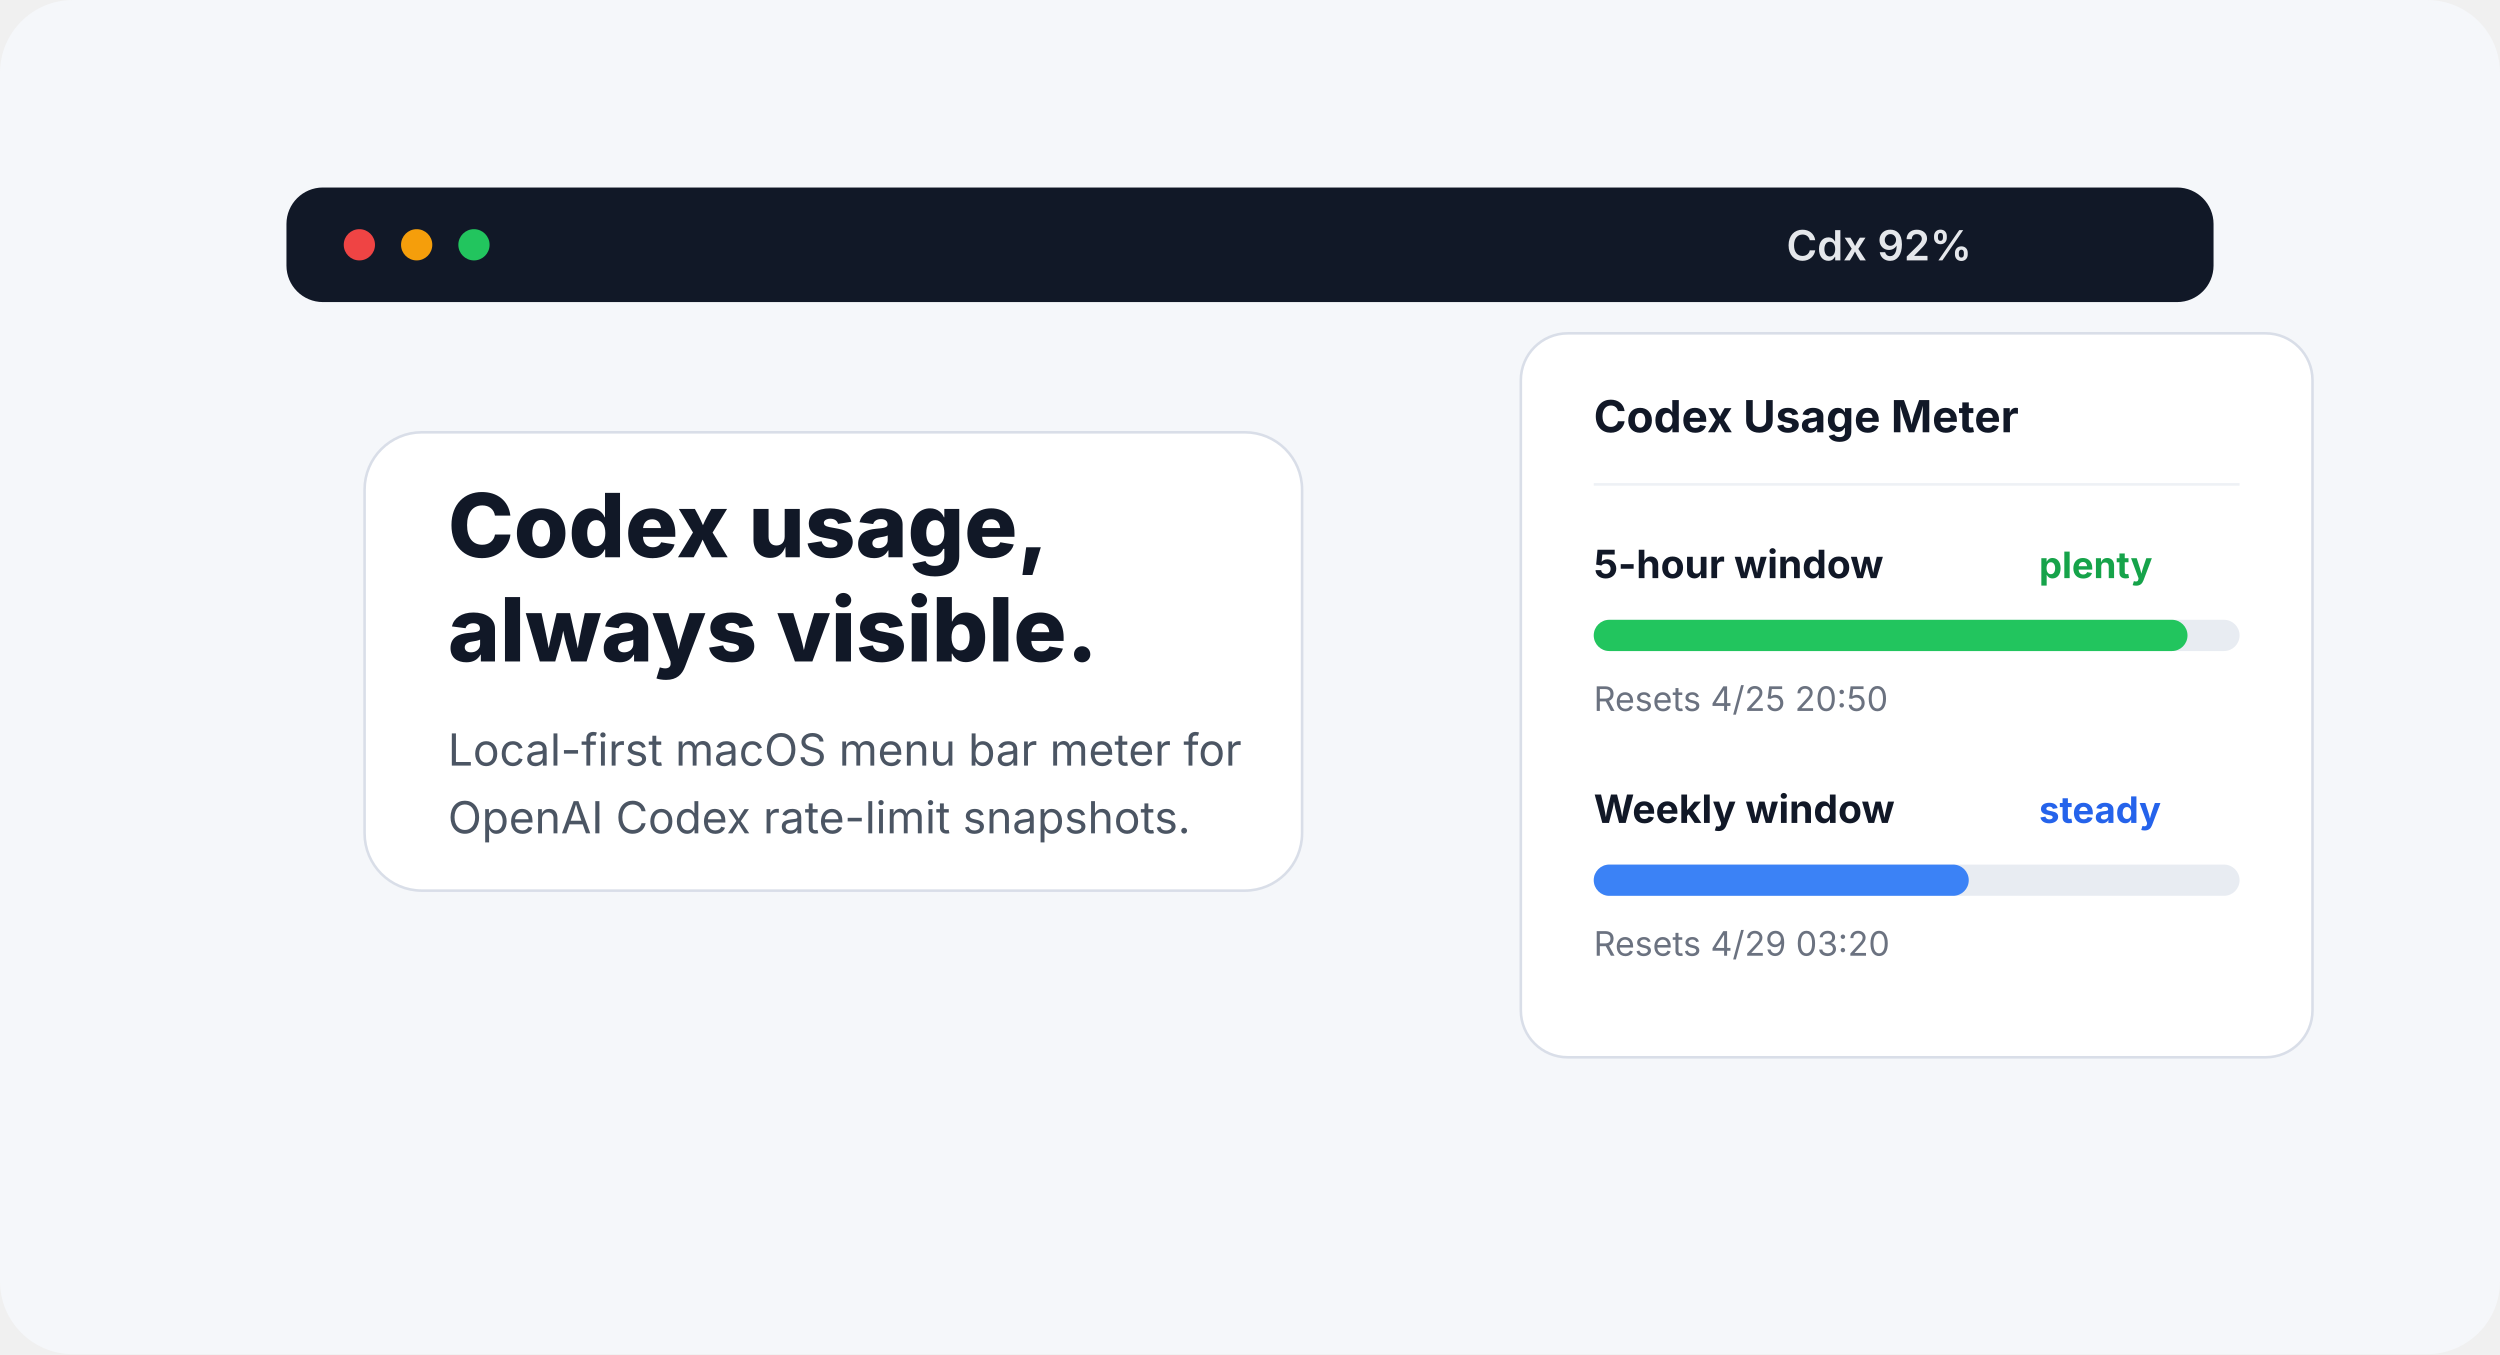
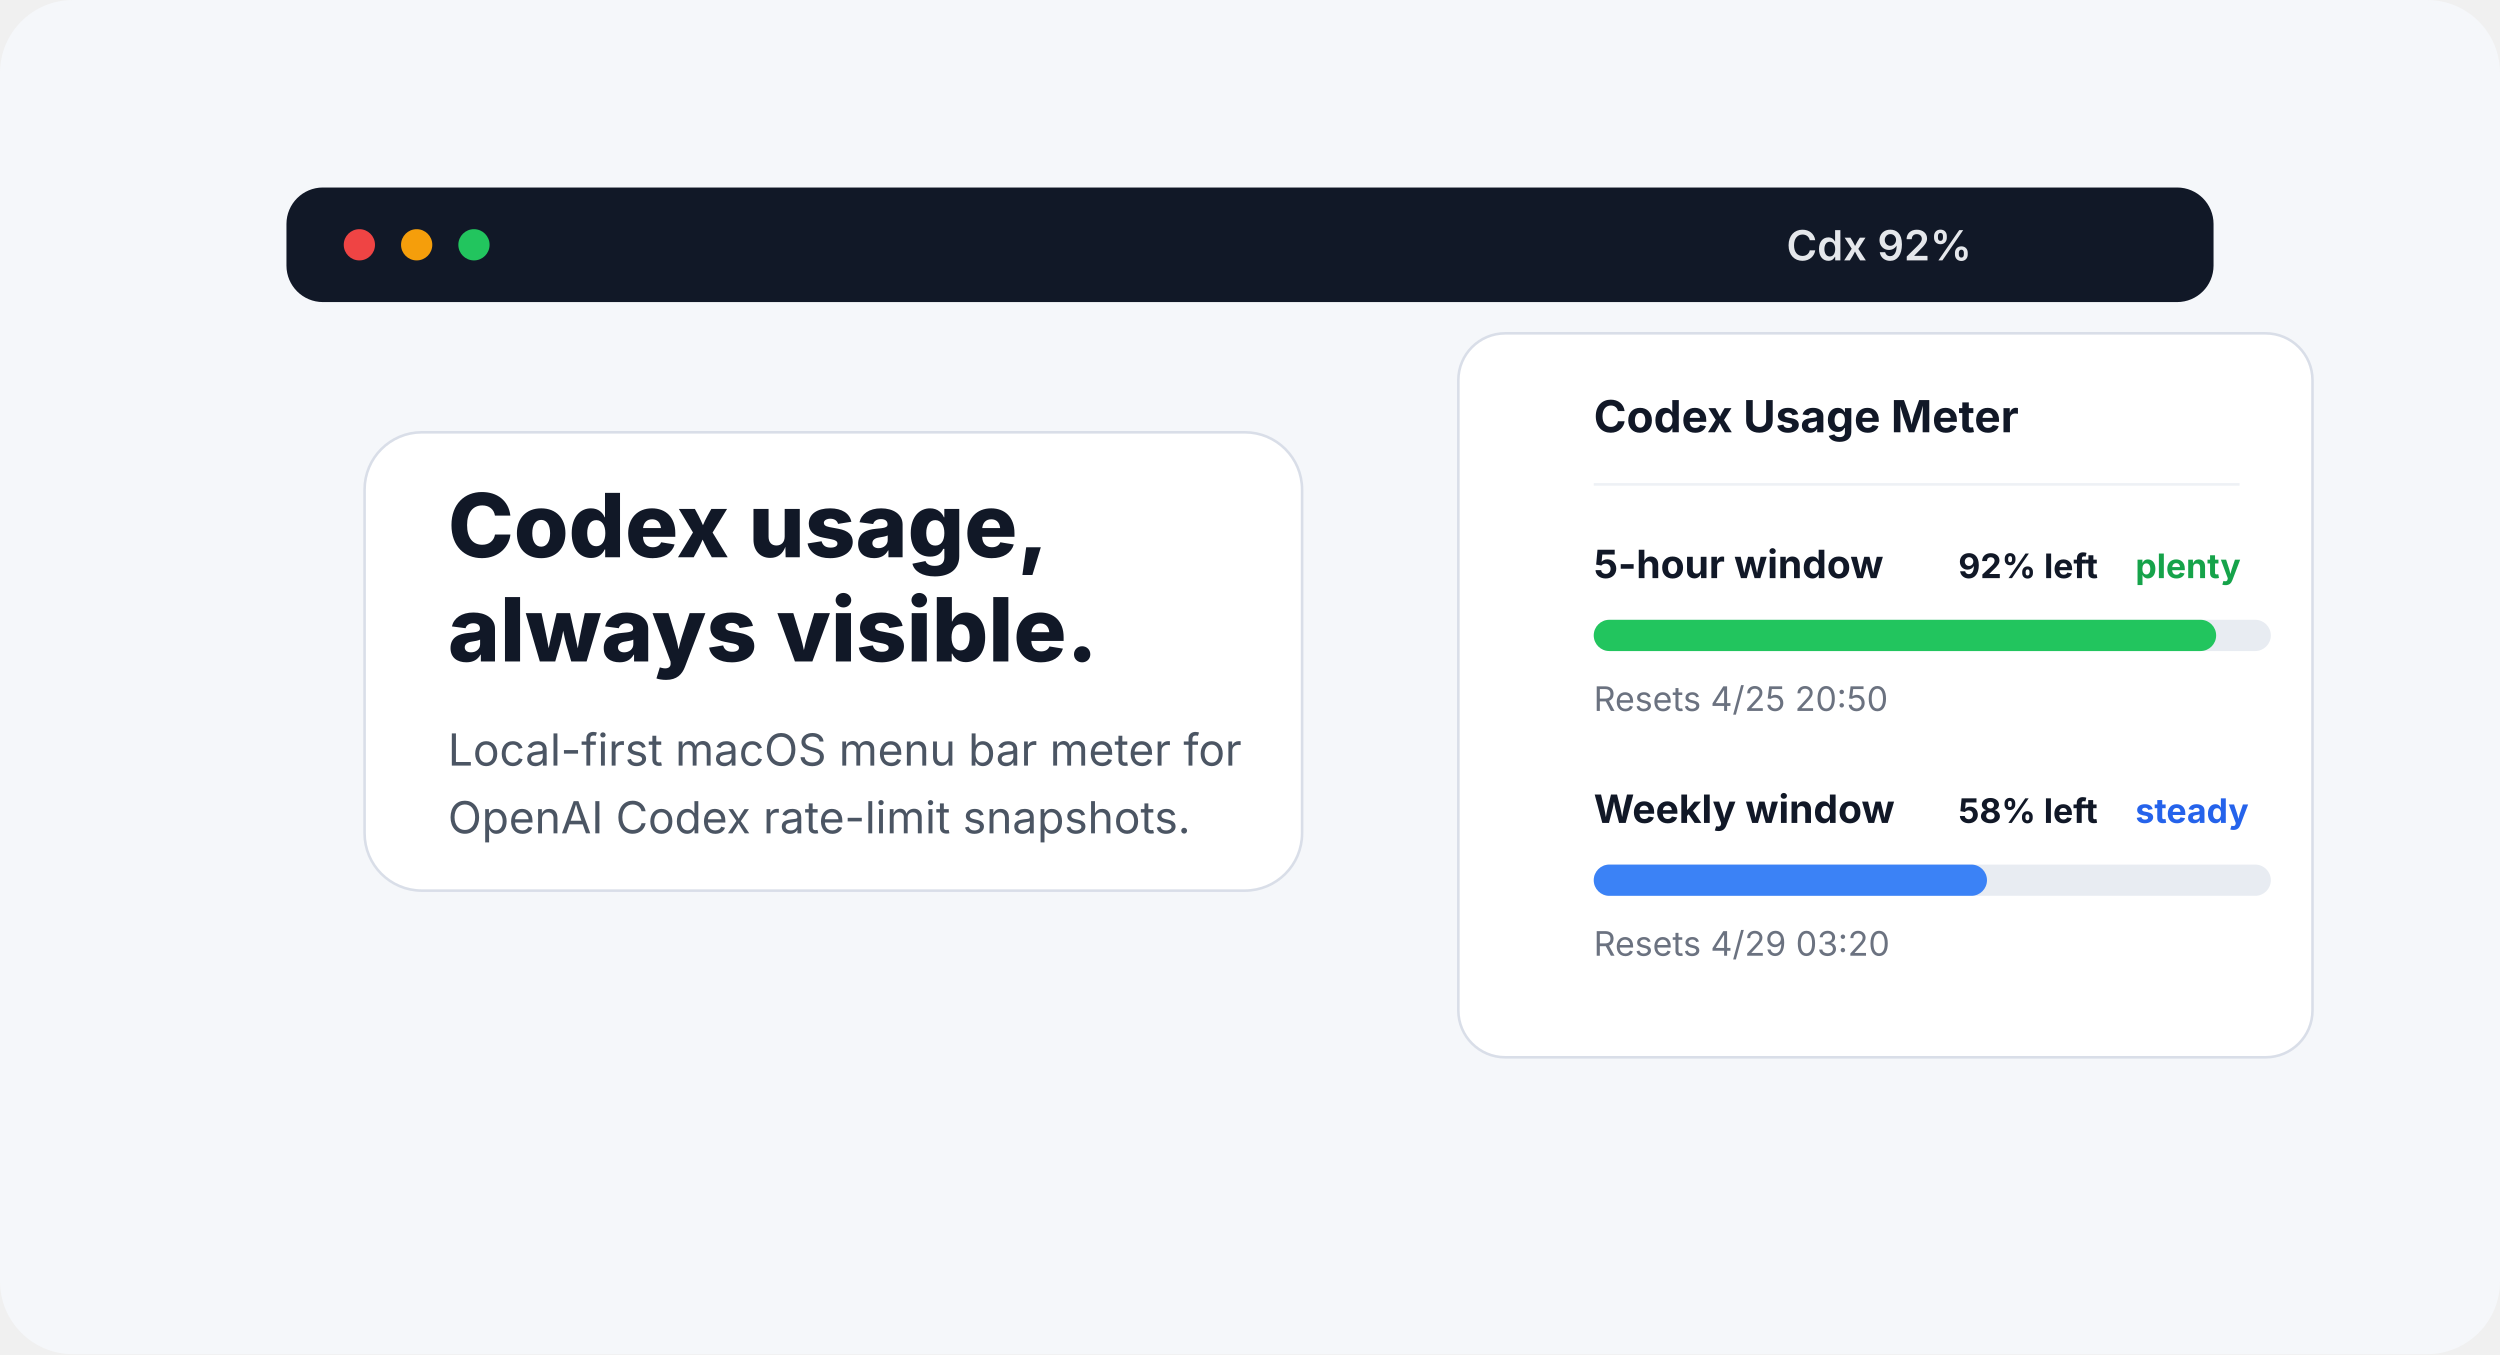
<svg xmlns="http://www.w3.org/2000/svg" width="960" height="520" viewBox="0 0 960 520" fill="none">
  <rect width="960" height="520" rx="28" fill="#F5F7FA" />
  <rect x="110" y="72" width="740" height="44" rx="14" fill="#111827" />
  <circle cx="138" cy="94" r="6" fill="#EF4444" />
  <circle cx="160" cy="94" r="6" fill="#F59E0B" />
  <circle cx="182" cy="94" r="6" fill="#22C55E" />
  <text x="686" y="100" fill="#E5E7EB" font-family="-apple-system, BlinkMacSystemFont, Segoe UI, sans-serif" font-size="16" font-weight="600">Cdx 92%</text>
-   <rect x="584" y="128" width="304" height="278" rx="18" fill="white" stroke="#D9DEE8" />
+   <rect x="560" y="128" width="328" height="278" rx="18" fill="white" stroke="#D9DEE8" />
  <text x="612" y="166" fill="#111827" font-family="-apple-system, BlinkMacSystemFont, Segoe UI, sans-serif" font-size="17" font-weight="700">Codex Usage Meter</text>
  <line x1="612" y1="186" x2="860" y2="186" stroke="#EEF1F5" />
  <text x="612" y="222" fill="#111827" font-family="-apple-system, BlinkMacSystemFont, Segoe UI, sans-serif" font-size="15" font-weight="700">5-hour window</text>
-   <text x="783" y="222" fill="#16A34A" font-family="-apple-system, BlinkMacSystemFont, Segoe UI, sans-serif" font-size="14" font-weight="700">plenty</text>
-   <rect x="612" y="238" width="248" height="12" rx="6" fill="#E8ECF2" />
-   <rect x="612" y="238" width="228" height="12" rx="6" fill="#22C55E" />
+   <text x="752" y="222" fill="#111827" font-family="-apple-system, BlinkMacSystemFont, Segoe UI, sans-serif" font-size="13" font-weight="700">92% left</text>
+   <text x="820" y="222" fill="#16A34A" font-family="-apple-system, BlinkMacSystemFont, Segoe UI, sans-serif" font-size="13" font-weight="700">plenty</text>
+   <rect x="612" y="238" width="260" height="12" rx="6" fill="#E8ECF2" />
+   <rect x="612" y="238" width="239" height="12" rx="6" fill="#22C55E" />
  <text x="612" y="273" fill="#6B7280" font-family="-apple-system, BlinkMacSystemFont, Segoe UI, sans-serif" font-size="13">Resets 4/25 20:50</text>
  <text x="612" y="316" fill="#111827" font-family="-apple-system, BlinkMacSystemFont, Segoe UI, sans-serif" font-size="15" font-weight="700">Weekly window</text>
-   <text x="783" y="316" fill="#2563EB" font-family="-apple-system, BlinkMacSystemFont, Segoe UI, sans-serif" font-size="14" font-weight="700">steady</text>
-   <rect x="612" y="332" width="248" height="12" rx="6" fill="#E8ECF2" />
-   <rect x="612" y="332" width="144" height="12" rx="6" fill="#3B82F6" />
+   <text x="752" y="316" fill="#111827" font-family="-apple-system, BlinkMacSystemFont, Segoe UI, sans-serif" font-size="13" font-weight="700">58% left</text>
+   <text x="820" y="316" fill="#2563EB" font-family="-apple-system, BlinkMacSystemFont, Segoe UI, sans-serif" font-size="13" font-weight="700">steady</text>
+   <rect x="612" y="332" width="260" height="12" rx="6" fill="#E8ECF2" />
+   <rect x="612" y="332" width="151" height="12" rx="6" fill="#3B82F6" />
  <text x="612" y="367" fill="#6B7280" font-family="-apple-system, BlinkMacSystemFont, Segoe UI, sans-serif" font-size="13">Resets 4/29 03:20</text>
  <rect x="140" y="166" width="360" height="176" rx="22" fill="white" stroke="#D9DEE8" />
  <text x="172" y="214" fill="#111827" font-family="-apple-system, BlinkMacSystemFont, Segoe UI, sans-serif" font-size="34" font-weight="800">Codex usage,</text>
  <text x="172" y="254" fill="#111827" font-family="-apple-system, BlinkMacSystemFont, Segoe UI, sans-serif" font-size="34" font-weight="800">always visible.</text>
  <text x="172" y="294" fill="#4B5563" font-family="-apple-system, BlinkMacSystemFont, Segoe UI, sans-serif" font-size="17">Local-first macOS menu bar meter for</text>
  <text x="172" y="320" fill="#4B5563" font-family="-apple-system, BlinkMacSystemFont, Segoe UI, sans-serif" font-size="17">OpenAI Codex rate-limit snapshots.</text>
</svg>
